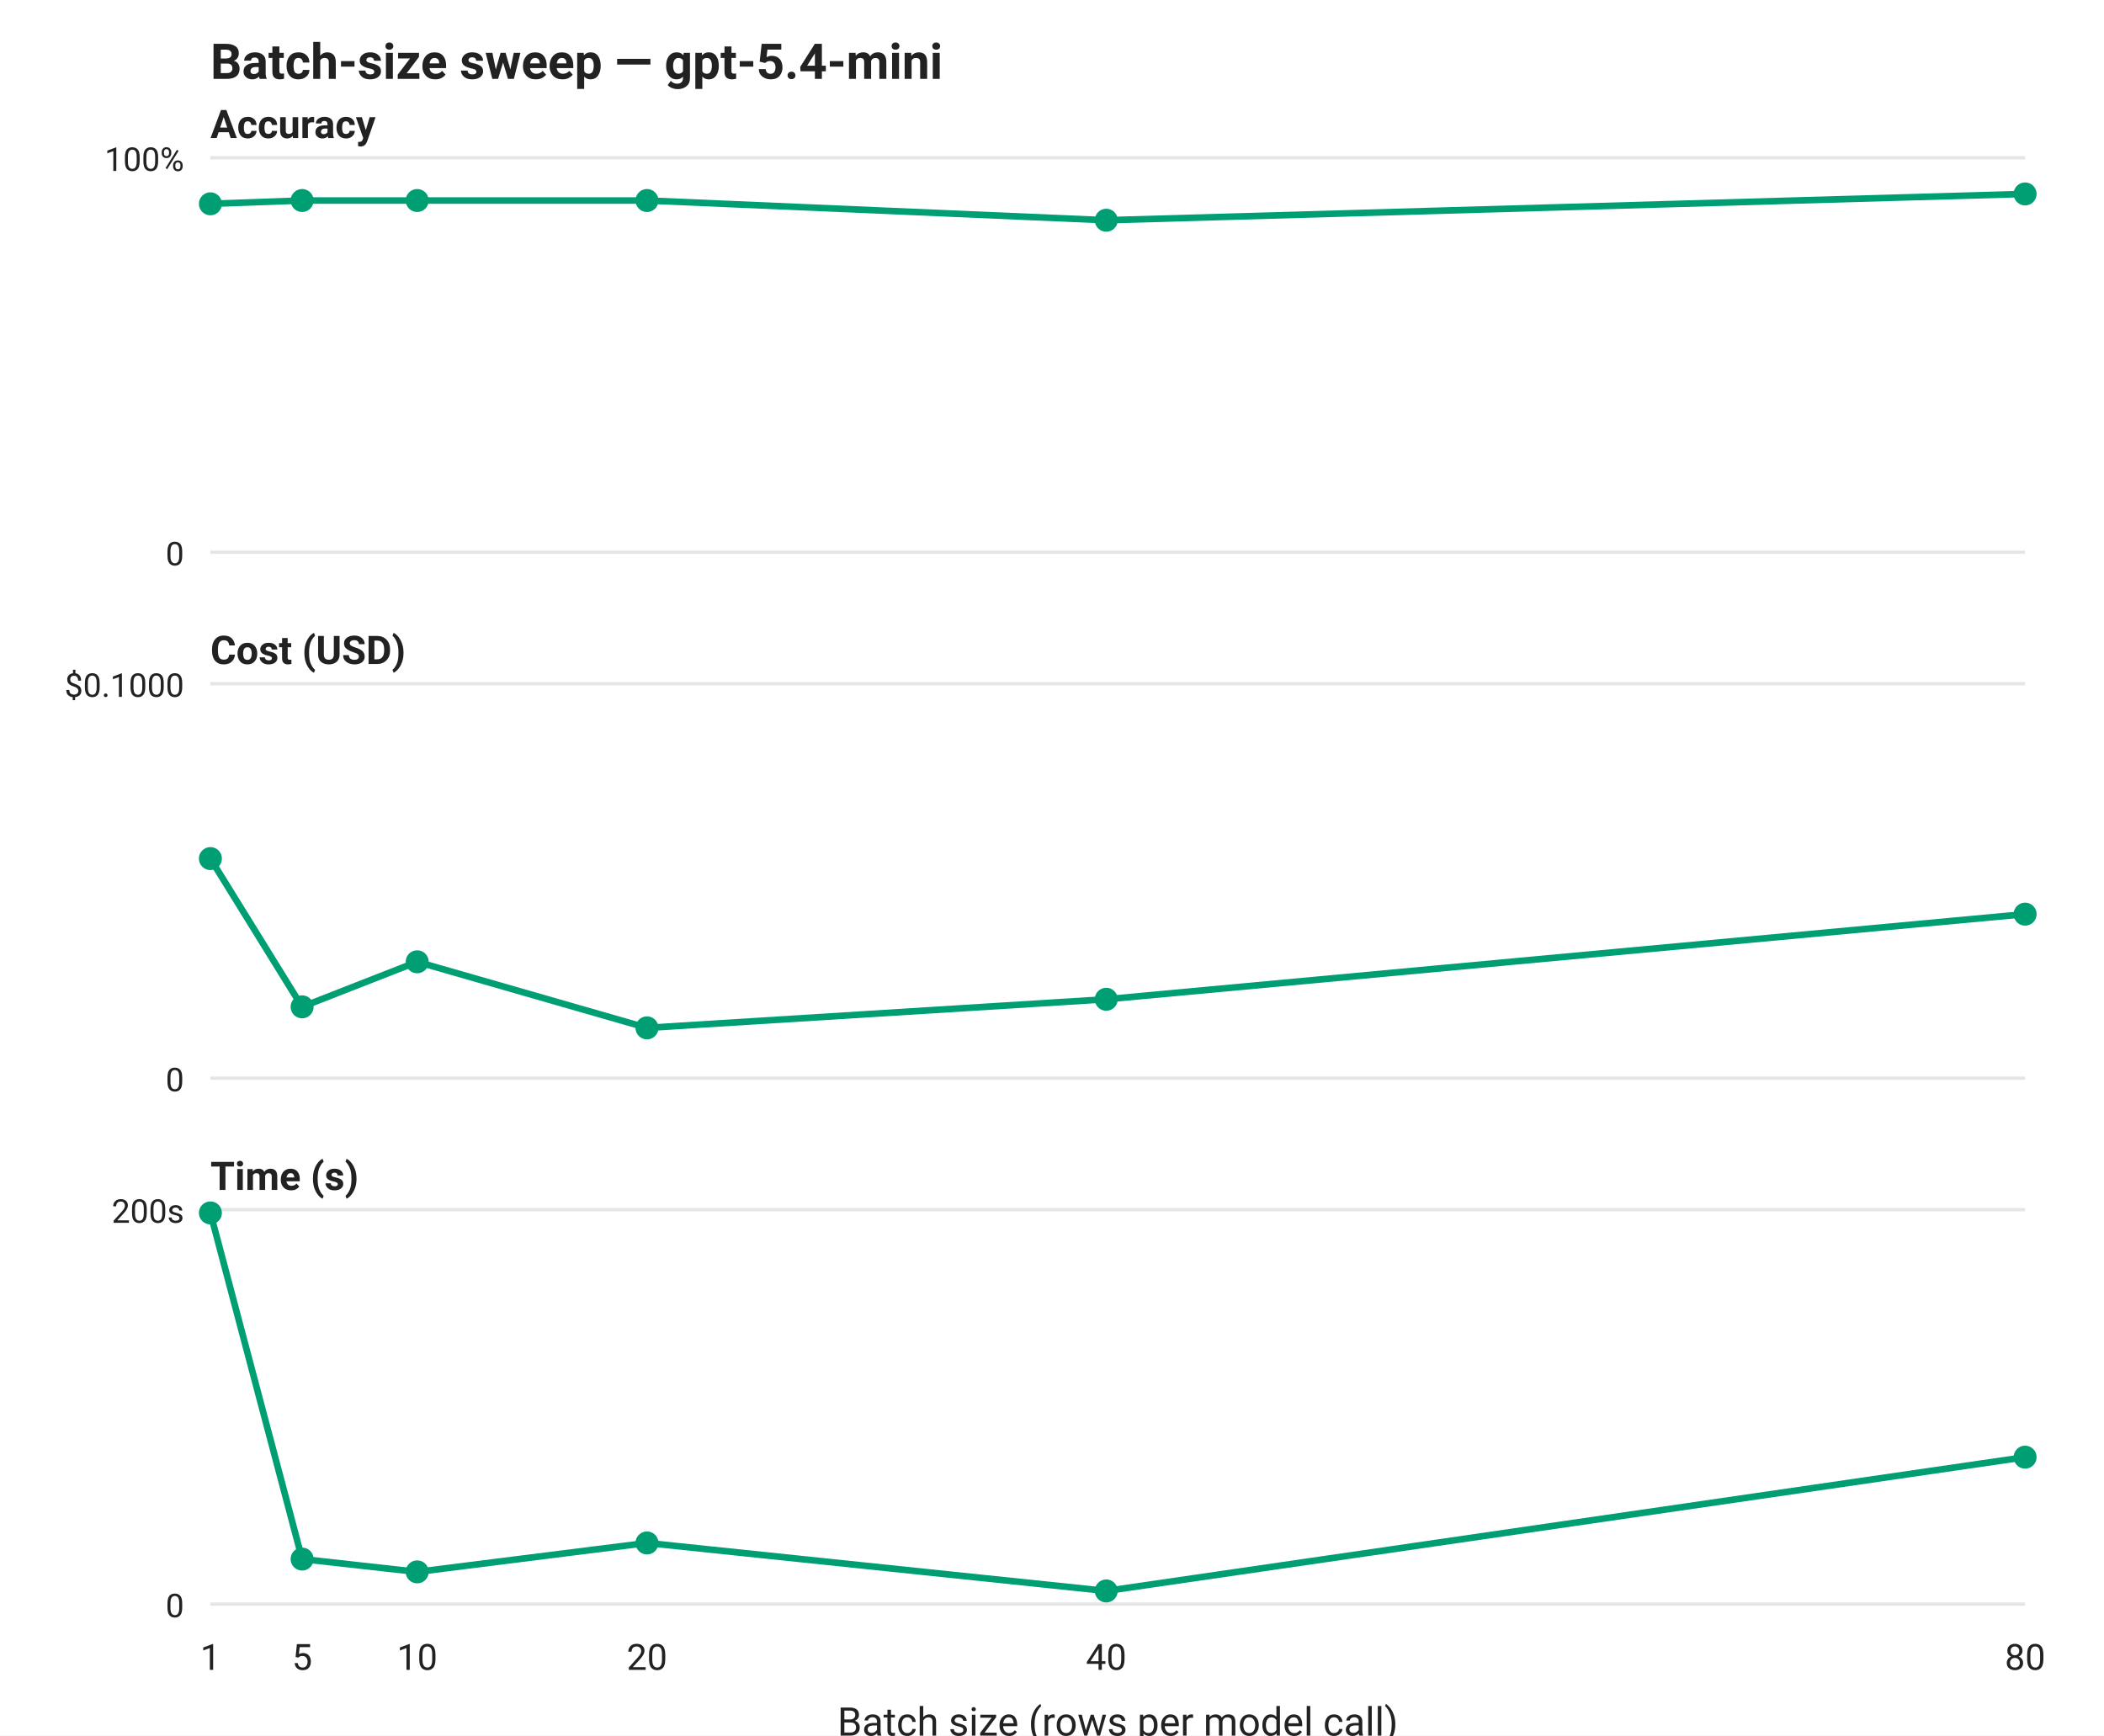
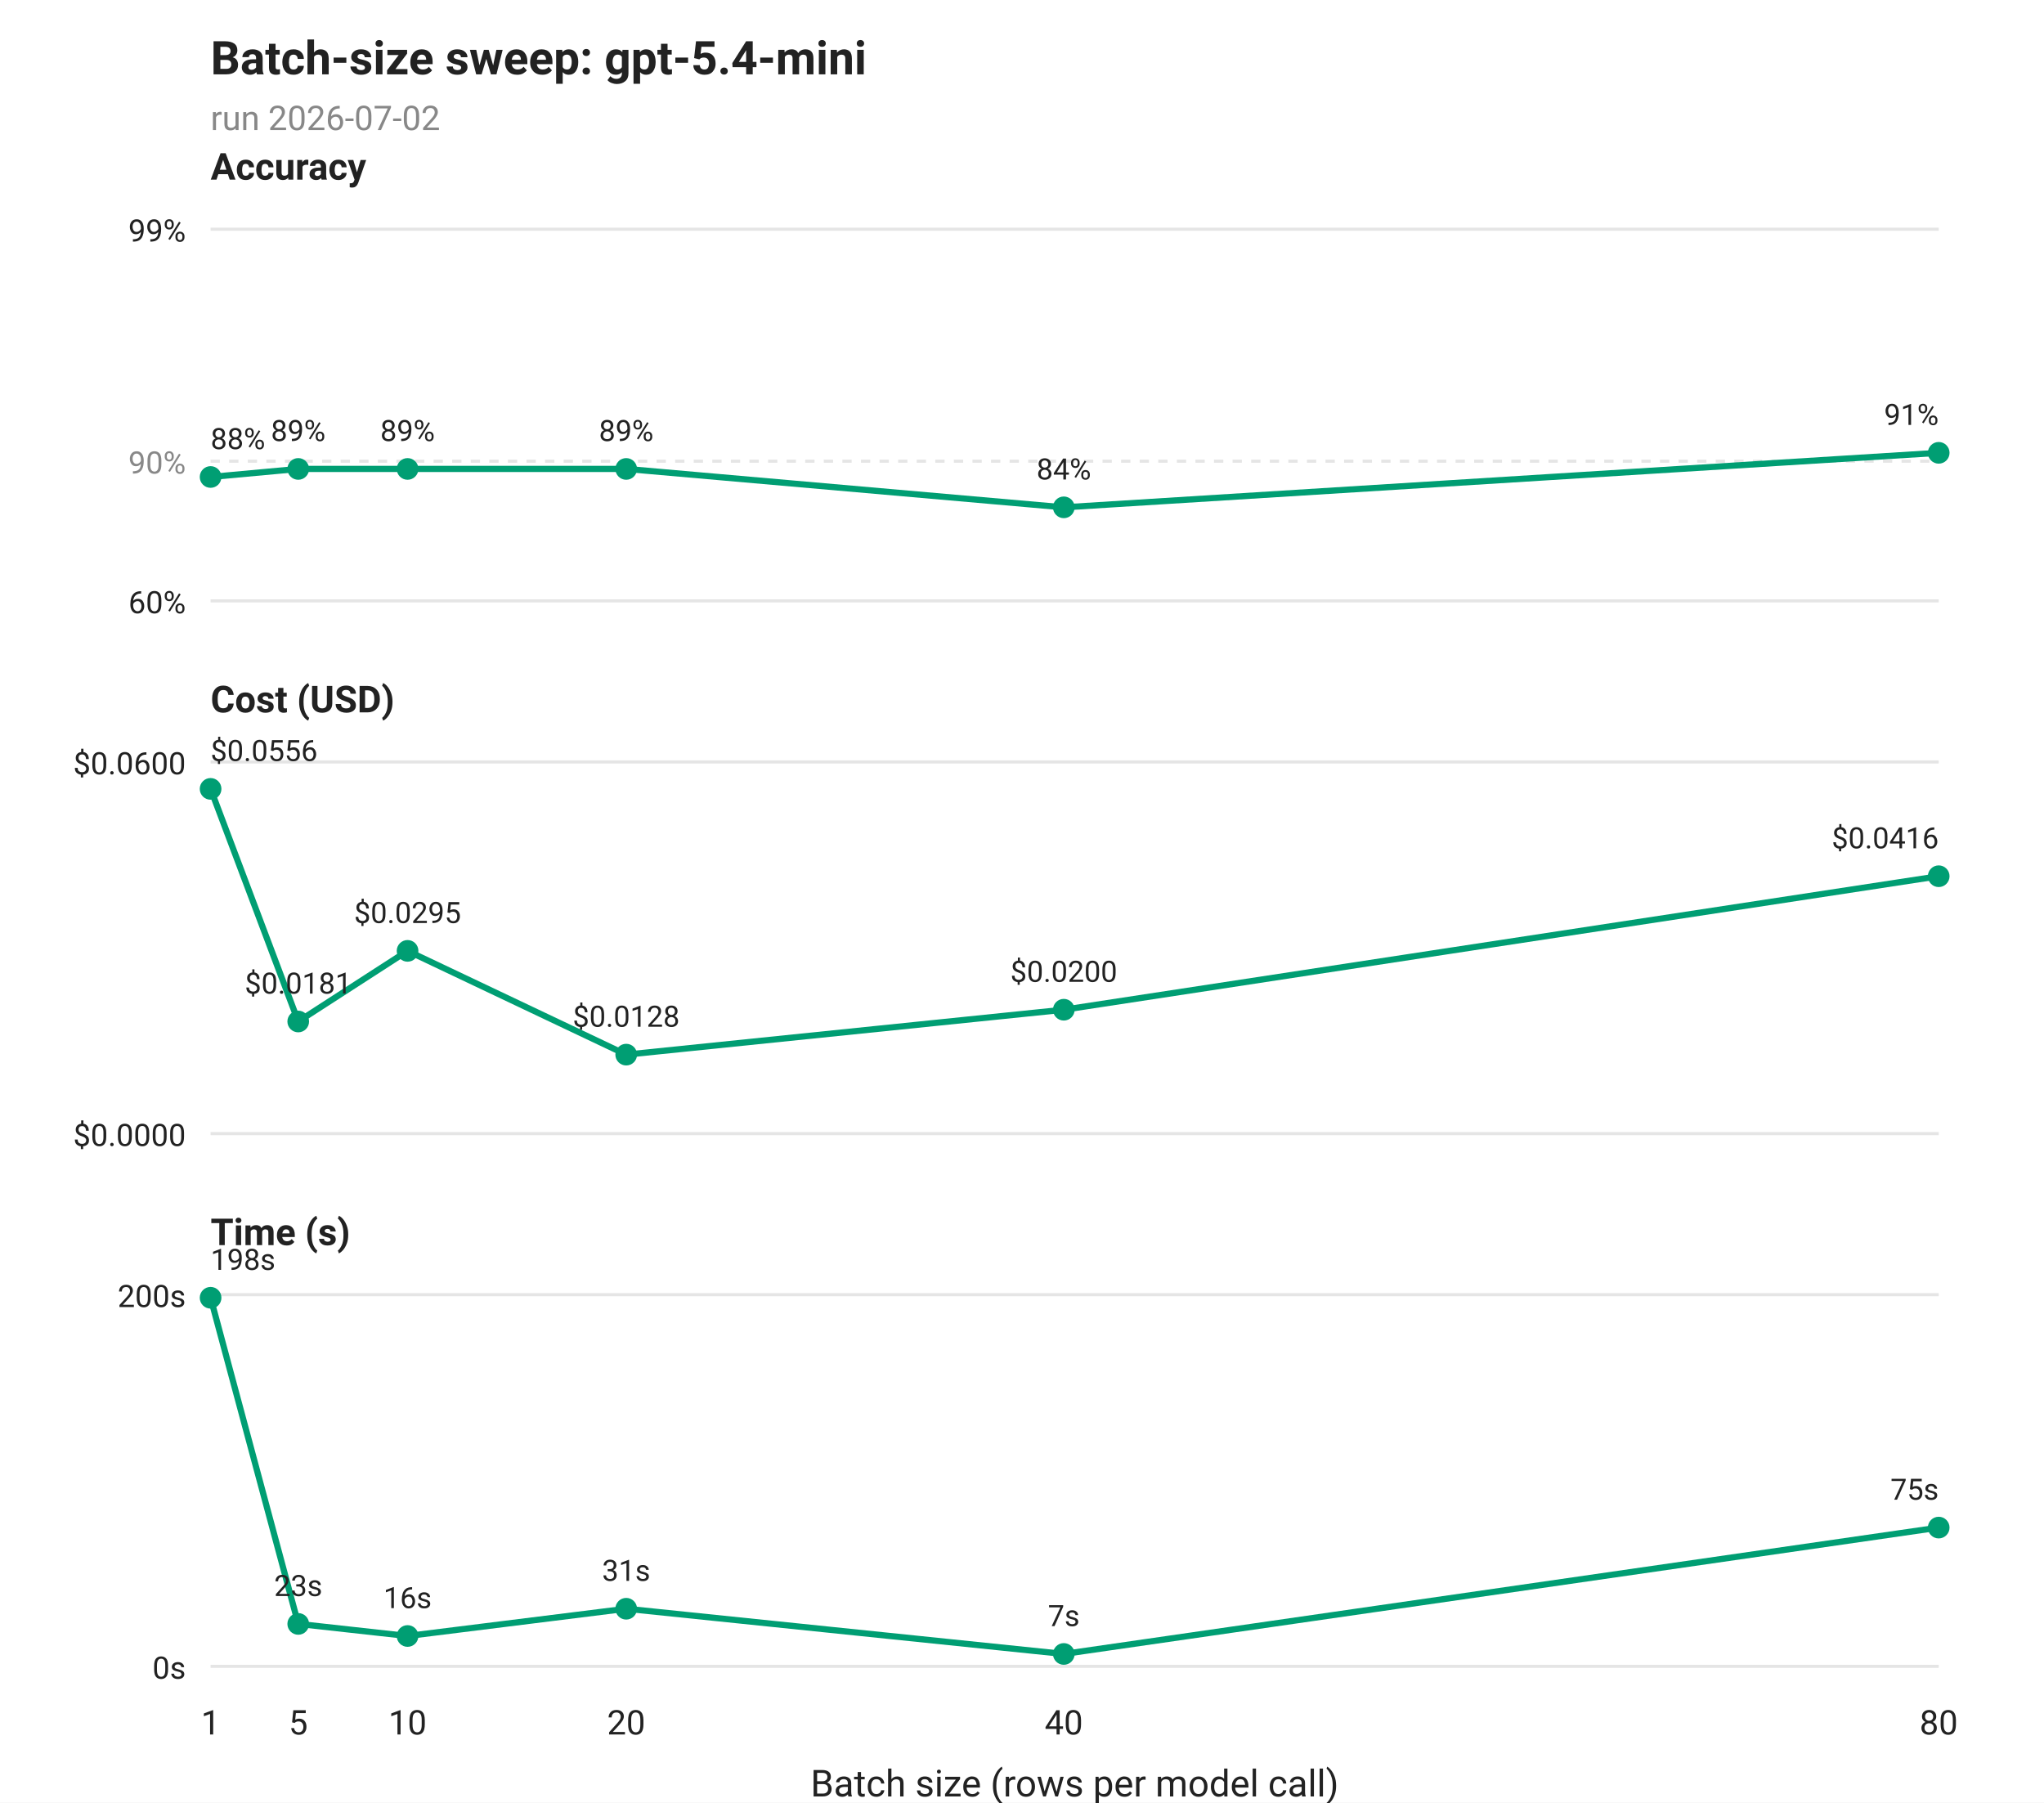
- <svg xmlns="http://www.w3.org/2000/svg" width="640" height="528" viewBox="0 0 640 528" font-family="system-ui, -apple-system, Segoe UI, Roboto, sans-serif">
-   <rect width="640" height="528" fill="#ffffff" />
-   <text x="64" y="24" font-size="15" font-weight="600" fill="#222222">Batch-size sweep — gpt-5.4-mini</text>
-   <text x="64" y="42" font-size="12" font-weight="600" fill="#222222">Accuracy</text>
-   <line x1="64" y1="48" x2="616" y2="48" stroke="#e5e5e5" />
-   <line x1="64" y1="168" x2="616" y2="168" stroke="#e5e5e5" />
-   <text x="56" y="52" font-size="10" text-anchor="end" fill="#222222">100%</text>
-   <text x="56" y="172" font-size="10" text-anchor="end" fill="#222222">0</text>
-   <polyline points="64.0,62.0 91.9,61.0 126.9,61.0 196.8,61.0 336.5,67.0 616.0,59.0" fill="none" stroke="#009E73" stroke-width="2" />
-   <circle cx="64.0" cy="62.0" r="3.5" fill="#009E73" />
-   <circle cx="91.9" cy="61.0" r="3.5" fill="#009E73" />
-   <circle cx="126.9" cy="61.0" r="3.5" fill="#009E73" />
-   <circle cx="196.8" cy="61.0" r="3.5" fill="#009E73" />
-   <circle cx="336.5" cy="67.0" r="3.5" fill="#009E73" />
-   <circle cx="616.0" cy="59.0" r="3.5" fill="#009E73" />
-   <text x="64" y="202" font-size="12" font-weight="600" fill="#222222">Cost (USD)</text>
-   <line x1="64" y1="208" x2="616" y2="208" stroke="#e5e5e5" />
-   <line x1="64" y1="328" x2="616" y2="328" stroke="#e5e5e5" />
-   <text x="56" y="212" font-size="10" text-anchor="end" fill="#222222">$0.1000</text>
-   <text x="56" y="332" font-size="10" text-anchor="end" fill="#222222">0</text>
-   <polyline points="64.0,261.2 91.9,306.3 126.9,292.6 196.8,312.7 336.5,304.0 616.0,278.1" fill="none" stroke="#009E73" stroke-width="2" />
-   <circle cx="64.0" cy="261.2" r="3.5" fill="#009E73" />
-   <circle cx="91.9" cy="306.3" r="3.5" fill="#009E73" />
-   <circle cx="126.9" cy="292.6" r="3.5" fill="#009E73" />
-   <circle cx="196.8" cy="312.7" r="3.5" fill="#009E73" />
-   <circle cx="336.5" cy="304.0" r="3.5" fill="#009E73" />
-   <circle cx="616.0" cy="278.1" r="3.5" fill="#009E73" />
-   <text x="64" y="362" font-size="12" font-weight="600" fill="#222222">Time (s)</text>
-   <line x1="64" y1="368" x2="616" y2="368" stroke="#e5e5e5" />
-   <line x1="64" y1="488" x2="616" y2="488" stroke="#e5e5e5" />
-   <text x="56" y="372" font-size="10" text-anchor="end" fill="#222222">200s</text>
-   <text x="56" y="492" font-size="10" text-anchor="end" fill="#222222">0</text>
-   <polyline points="64.0,369.0 91.9,474.3 126.9,478.2 196.8,469.4 336.5,484.0 616.0,443.3" fill="none" stroke="#009E73" stroke-width="2" />
-   <circle cx="64.0" cy="369.0" r="3.5" fill="#009E73" />
-   <circle cx="91.9" cy="474.3" r="3.5" fill="#009E73" />
-   <circle cx="126.9" cy="478.2" r="3.5" fill="#009E73" />
-   <circle cx="196.8" cy="469.4" r="3.5" fill="#009E73" />
-   <circle cx="336.5" cy="484.0" r="3.5" fill="#009E73" />
-   <circle cx="616.0" cy="443.3" r="3.5" fill="#009E73" />
-   <text x="64.0" y="508" font-size="11" text-anchor="middle" fill="#222222">1</text>
-   <text x="91.9" y="508" font-size="11" text-anchor="middle" fill="#222222">5</text>
-   <text x="126.9" y="508" font-size="11" text-anchor="middle" fill="#222222">10</text>
-   <text x="196.8" y="508" font-size="11" text-anchor="middle" fill="#222222">20</text>
-   <text x="336.5" y="508" font-size="11" text-anchor="middle" fill="#222222">40</text>
-   <text x="616.0" y="508" font-size="11" text-anchor="middle" fill="#222222">80</text>
-   <text x="340" y="528" font-size="12" text-anchor="middle" fill="#222222">Batch size (rows per model call)</text>
+ <svg xmlns="http://www.w3.org/2000/svg" width="660" height="582" viewBox="0 0 660 582" font-family="system-ui, -apple-system, Segoe UI, Roboto, sans-serif">
+   <rect width="660" height="582" fill="#ffffff" />
+   <text x="68" y="24" font-size="15" font-weight="600" fill="#222222">Batch-size sweep: gpt-5.4-mini</text>
+   <text x="68" y="42" font-size="11" fill="#888888">run 2026-07-02</text>
+   <text x="68" y="58" font-size="12" font-weight="600" fill="#222222">Accuracy</text>
+   <line x1="68" y1="74" x2="626" y2="74" stroke="#e5e5e5" />
+   <line x1="68" y1="194" x2="626" y2="194" stroke="#e5e5e5" />
+   <text x="60" y="78" font-size="10" text-anchor="end" fill="#222222">99%</text>
+   <text x="60" y="198" font-size="10" text-anchor="end" fill="#222222">60%</text>
+   <line x1="68" y1="148.9" x2="626" y2="148.9" stroke="#e5e5e5" stroke-dasharray="3 3" />
+   <text x="60" y="152.9" font-size="10" text-anchor="end" fill="#888888">90%</text>
+   <polyline points="68.0,154.0 96.3,151.4 131.6,151.4 202.2,151.4 343.5,163.8 626.0,146.2" fill="none" stroke="#009E73" stroke-width="2" />
+   <circle cx="68.0" cy="154.0" r="3.5" fill="#009E73" />
+   <text x="68.0" y="145.0" font-size="9.5" text-anchor="start" fill="#222222">88%</text>
+   <circle cx="96.3" cy="151.4" r="3.5" fill="#009E73" />
+   <text x="96.3" y="142.4" font-size="9.5" text-anchor="middle" fill="#222222">89%</text>
+   <circle cx="131.6" cy="151.4" r="3.5" fill="#009E73" />
+   <text x="131.6" y="142.4" font-size="9.5" text-anchor="middle" fill="#222222">89%</text>
+   <circle cx="202.2" cy="151.4" r="3.5" fill="#009E73" />
+   <text x="202.2" y="142.4" font-size="9.5" text-anchor="middle" fill="#222222">89%</text>
+   <circle cx="343.5" cy="163.8" r="3.5" fill="#009E73" />
+   <text x="343.5" y="154.8" font-size="9.5" text-anchor="middle" fill="#222222">84%</text>
+   <circle cx="626.0" cy="146.2" r="3.5" fill="#009E73" />
+   <text x="626.0" y="137.2" font-size="9.5" text-anchor="end" fill="#222222">91%</text>
+   <text x="68" y="230" font-size="12" font-weight="600" fill="#222222">Cost (USD)</text>
+   <line x1="68" y1="246" x2="626" y2="246" stroke="#e5e5e5" />
+   <line x1="68" y1="366" x2="626" y2="366" stroke="#e5e5e5" />
+   <text x="60" y="250" font-size="10" text-anchor="end" fill="#222222">$0.0600</text>
+   <text x="60" y="370" font-size="10" text-anchor="end" fill="#222222">$0.0000</text>
+   <polyline points="68.0,254.7 96.3,329.8 131.6,307.0 202.2,340.5 343.5,326.0 626.0,282.9" fill="none" stroke="#009E73" stroke-width="2" />
+   <circle cx="68.0" cy="254.7" r="3.5" fill="#009E73" />
+   <text x="68.0" y="245.7" font-size="9.5" text-anchor="start" fill="#222222">$0.0556</text>
+   <circle cx="96.3" cy="329.8" r="3.5" fill="#009E73" />
+   <text x="96.3" y="320.8" font-size="9.5" text-anchor="middle" fill="#222222">$0.0181</text>
+   <circle cx="131.6" cy="307.0" r="3.5" fill="#009E73" />
+   <text x="131.6" y="298.0" font-size="9.5" text-anchor="middle" fill="#222222">$0.0295</text>
+   <circle cx="202.2" cy="340.5" r="3.5" fill="#009E73" />
+   <text x="202.2" y="331.5" font-size="9.5" text-anchor="middle" fill="#222222">$0.0128</text>
+   <circle cx="343.5" cy="326.0" r="3.5" fill="#009E73" />
+   <text x="343.5" y="317.0" font-size="9.5" text-anchor="middle" fill="#222222">$0.0200</text>
+   <circle cx="626.0" cy="282.9" r="3.5" fill="#009E73" />
+   <text x="626.0" y="273.9" font-size="9.5" text-anchor="end" fill="#222222">$0.0416</text>
+   <text x="68" y="402" font-size="12" font-weight="600" fill="#222222">Time (s)</text>
+   <line x1="68" y1="418" x2="626" y2="418" stroke="#e5e5e5" />
+   <line x1="68" y1="538" x2="626" y2="538" stroke="#e5e5e5" />
+   <text x="60" y="422" font-size="10" text-anchor="end" fill="#222222">200s</text>
+   <text x="60" y="542" font-size="10" text-anchor="end" fill="#222222">0s</text>
+   <polyline points="68.0,419.0 96.3,524.3 131.6,528.2 202.2,519.4 343.5,534.0 626.0,493.2" fill="none" stroke="#009E73" stroke-width="2" />
+   <circle cx="68.0" cy="419.0" r="3.5" fill="#009E73" />
+   <text x="68.0" y="410.0" font-size="9.5" text-anchor="start" fill="#222222">198s</text>
+   <circle cx="96.3" cy="524.3" r="3.5" fill="#009E73" />
+   <text x="96.3" y="515.3" font-size="9.5" text-anchor="middle" fill="#222222">23s</text>
+   <circle cx="131.6" cy="528.2" r="3.5" fill="#009E73" />
+   <text x="131.6" y="519.2" font-size="9.5" text-anchor="middle" fill="#222222">16s</text>
+   <circle cx="202.2" cy="519.4" r="3.5" fill="#009E73" />
+   <text x="202.2" y="510.4" font-size="9.5" text-anchor="middle" fill="#222222">31s</text>
+   <circle cx="343.5" cy="534.0" r="3.5" fill="#009E73" />
+   <text x="343.5" y="525.0" font-size="9.5" text-anchor="middle" fill="#222222">7s</text>
+   <circle cx="626.0" cy="493.2" r="3.5" fill="#009E73" />
+   <text x="626.0" y="484.2" font-size="9.5" text-anchor="end" fill="#222222">75s</text>
+   <text x="68.0" y="560" font-size="11" text-anchor="middle" fill="#222222">1</text>
+   <text x="96.3" y="560" font-size="11" text-anchor="middle" fill="#222222">5</text>
+   <text x="131.6" y="560" font-size="11" text-anchor="middle" fill="#222222">10</text>
+   <text x="202.2" y="560" font-size="11" text-anchor="middle" fill="#222222">20</text>
+   <text x="343.5" y="560" font-size="11" text-anchor="middle" fill="#222222">40</text>
+   <text x="626.0" y="560" font-size="11" text-anchor="middle" fill="#222222">80</text>
+   <text x="347" y="580" font-size="12" text-anchor="middle" fill="#222222">Batch size (rows per model call)</text>
</svg>
